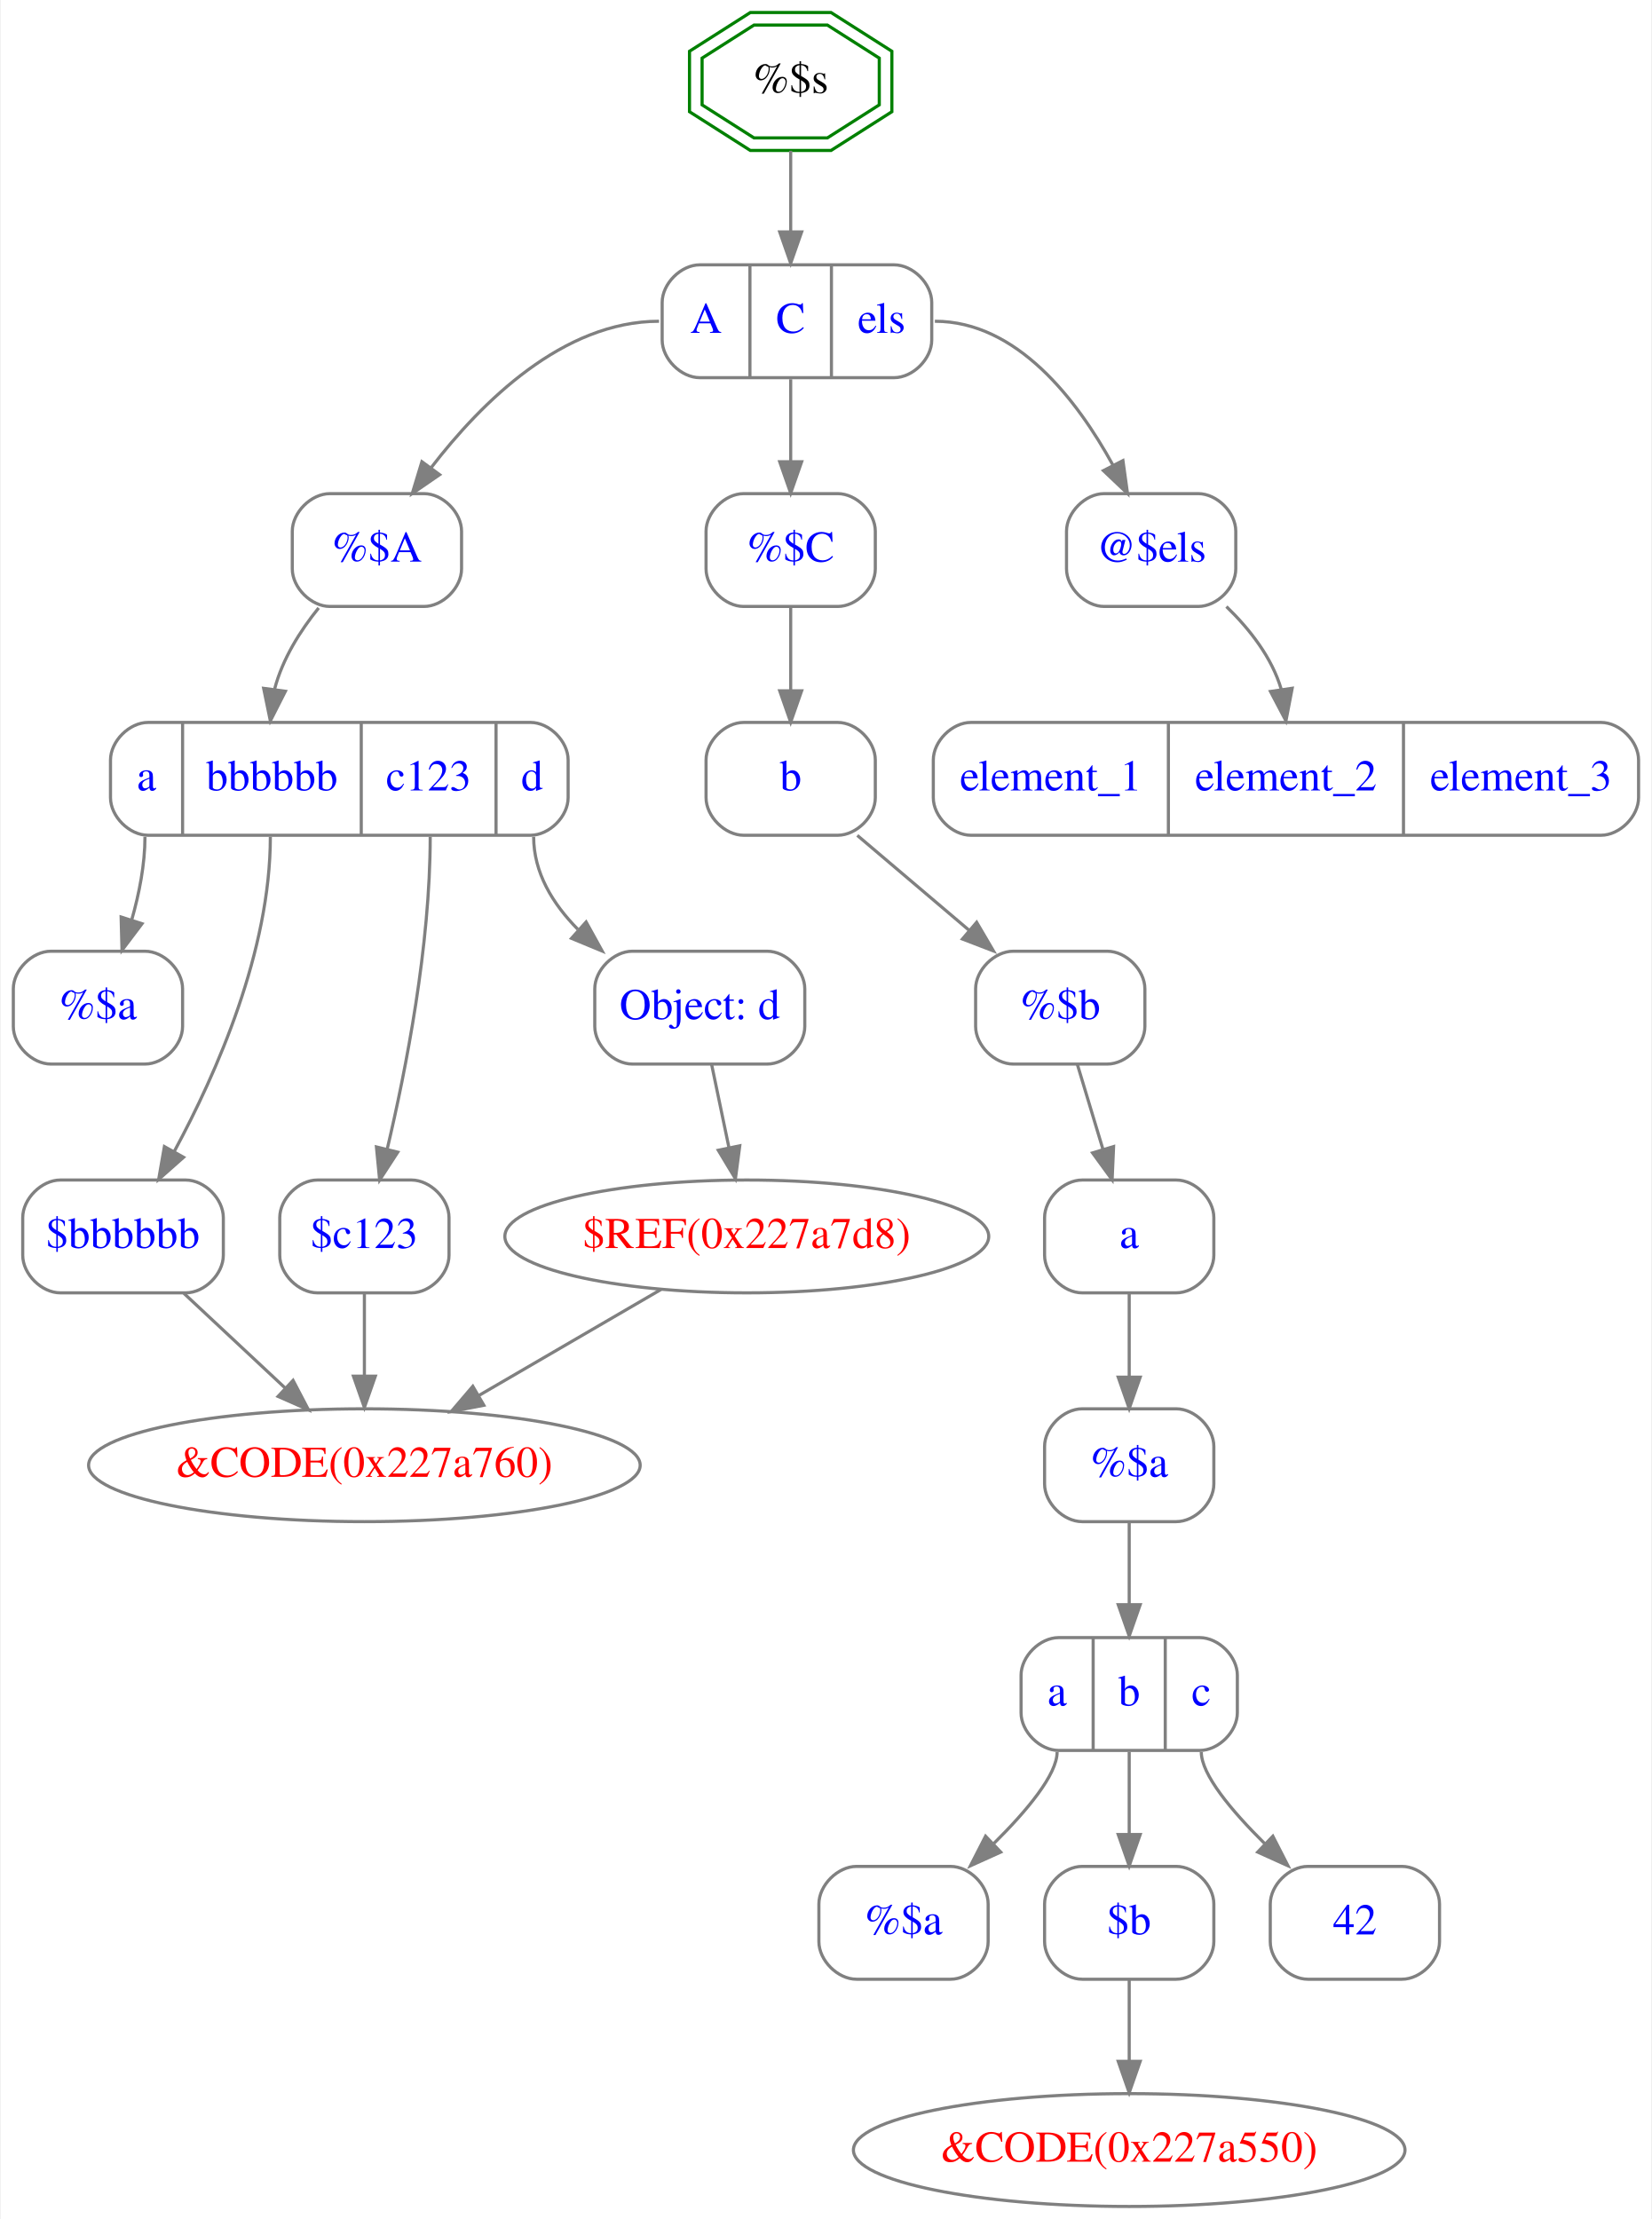
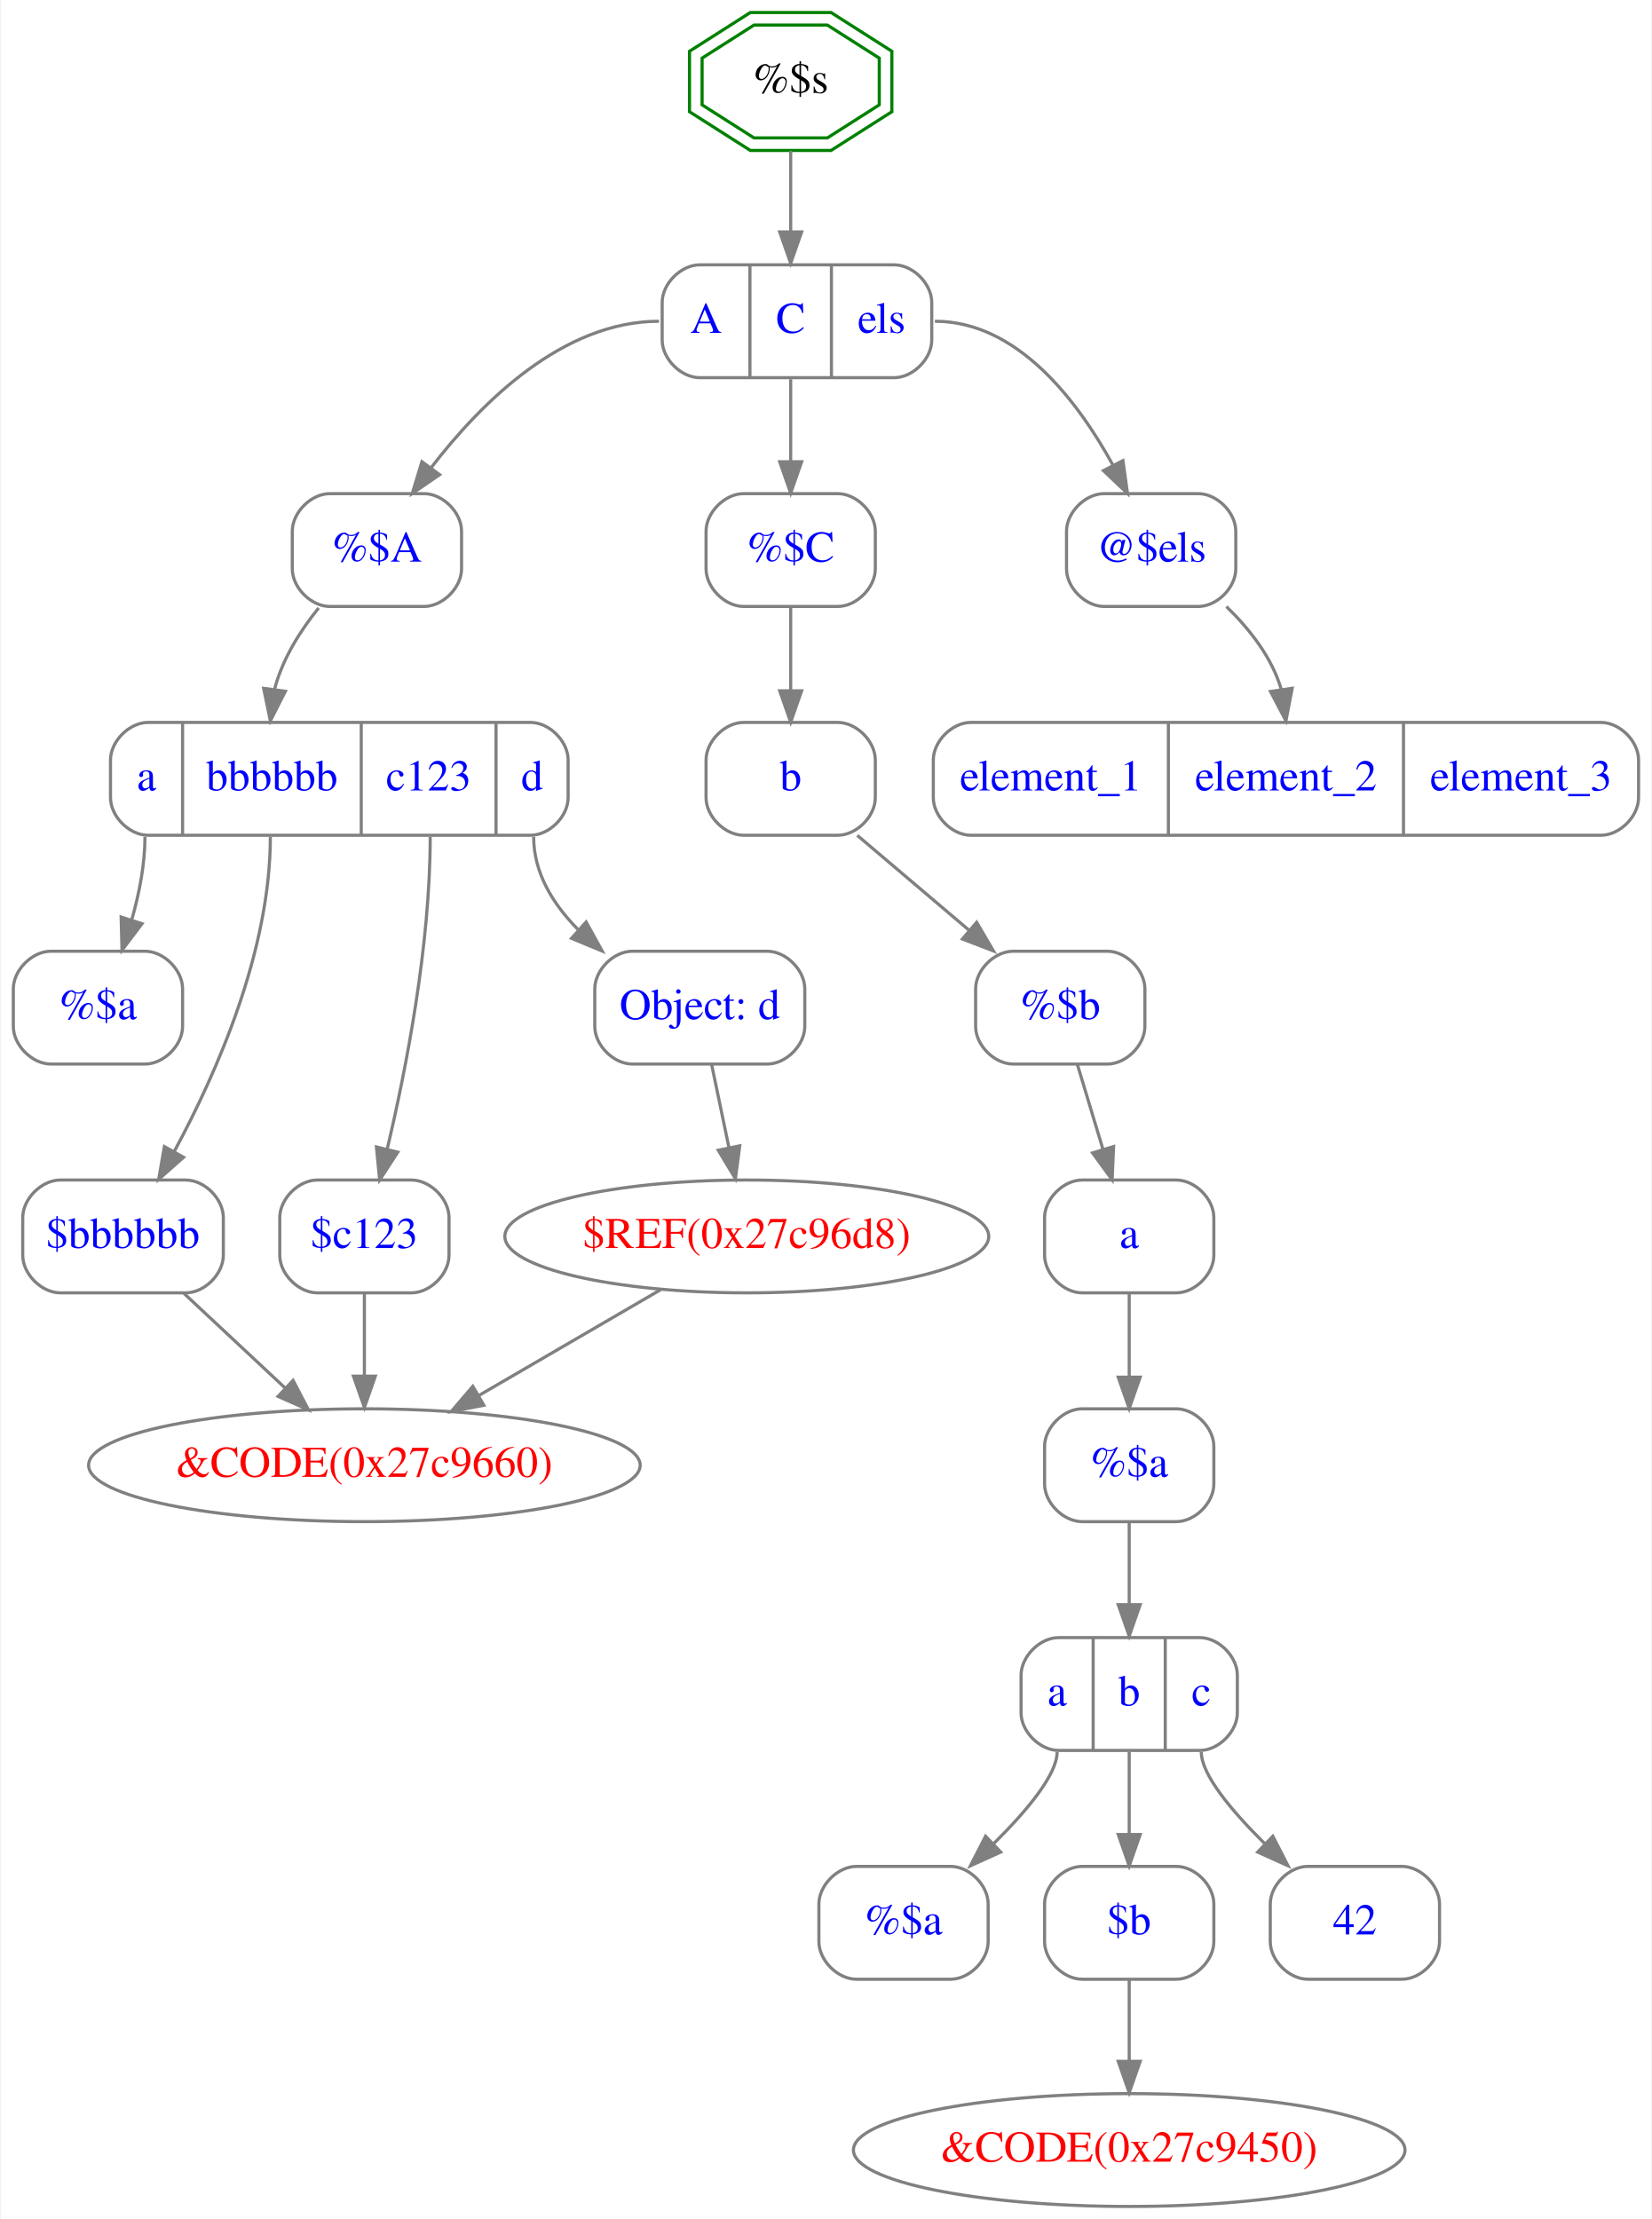
<svg xmlns="http://www.w3.org/2000/svg" width="527pt" height="708pt" viewBox="0.00 0.00 526.50 708.00">
  <g id="graph0" class="graph" transform="scale(1 1) rotate(0) translate(4 704)">
    <polygon fill="white" stroke="none" points="-4,4 -4,-704 522.5,-704 522.5,4 -4,4" />
    <g id="node1" class="node">
      <polygon fill="none" stroke="green" points="276.263,-670.544 276.263,-685.456 259.707,-696 236.293,-696 219.737,-685.456 219.737,-670.544 236.293,-660 259.707,-660 276.263,-670.544" />
      <polygon fill="none" stroke="green" points="280.28,-668.354 280.28,-687.646 260.882,-700 235.118,-700 215.72,-687.646 215.72,-668.354 235.118,-656 260.882,-656 280.28,-668.354" />
      <text text-anchor="middle" x="248" y="-674.3" font-family="Times,serif" font-size="14.00">%$s</text>
    </g>
    <g id="node2" class="node">
      <path fill="none" stroke="grey" d="M219,-583.5C219,-583.5 281,-583.5 281,-583.5 287,-583.5 293,-589.5 293,-595.5 293,-595.5 293,-607.5 293,-607.5 293,-613.5 287,-619.5 281,-619.5 281,-619.5 219,-619.5 219,-619.5 213,-619.5 207,-613.5 207,-607.5 207,-607.5 207,-595.5 207,-595.5 207,-589.5 213,-583.5 219,-583.5" />
      <text text-anchor="middle" x="221" y="-597.8" font-family="Times,serif" font-size="14.00" fill="blue">A</text>
      <polyline fill="none" stroke="grey" points="235,-583.5 235,-619.5 " />
      <text text-anchor="middle" x="248" y="-597.8" font-family="Times,serif" font-size="14.00" fill="blue">C</text>
      <polyline fill="none" stroke="grey" points="261,-583.5 261,-619.5 " />
      <text text-anchor="middle" x="277" y="-597.8" font-family="Times,serif" font-size="14.00" fill="blue">els</text>
    </g>
    <g id="edge1" class="edge">
      <path fill="none" stroke="grey" d="M248,-655.886C248,-648.163 248,-639.138 248,-630.263" />
      <polygon fill="grey" stroke="grey" points="251.5,-630 248,-620 244.5,-630 251.5,-630" />
    </g>
    <g id="node3" class="node">
      <path fill="none" stroke="grey" d="M101,-510.5C101,-510.5 131,-510.5 131,-510.5 137,-510.5 143,-516.5 143,-522.5 143,-522.5 143,-534.5 143,-534.5 143,-540.5 137,-546.5 131,-546.5 131,-546.5 101,-546.5 101,-546.5 95,-546.5 89,-540.5 89,-534.5 89,-534.5 89,-522.5 89,-522.5 89,-516.5 95,-510.5 101,-510.5" />
      <text text-anchor="middle" x="116" y="-524.8" font-family="Times,serif" font-size="14.00" fill="blue">%$A</text>
    </g>
    <g id="edge2" class="edge">
      <path fill="none" stroke="grey" d="M206,-601.5C175.409,-601.5 149.408,-575.747 133.335,-554.834" />
      <polygon fill="grey" stroke="grey" points="136,-552.549 127.271,-546.545 130.351,-556.682 136,-552.549" />
    </g>
    <g id="node11" class="node">
      <path fill="none" stroke="grey" d="M233,-510.5C233,-510.5 263,-510.5 263,-510.5 269,-510.5 275,-516.5 275,-522.5 275,-522.5 275,-534.5 275,-534.5 275,-540.5 269,-546.5 263,-546.5 263,-546.5 233,-546.5 233,-546.5 227,-546.5 221,-540.5 221,-534.5 221,-534.5 221,-522.5 221,-522.5 221,-516.5 227,-510.5 233,-510.5" />
      <text text-anchor="middle" x="248" y="-524.8" font-family="Times,serif" font-size="14.00" fill="blue">%$C</text>
    </g>
    <g id="edge12" class="edge">
      <path fill="none" stroke="grey" d="M248,-583C248,-574.484 248,-565.22 248,-556.787" />
      <polygon fill="grey" stroke="grey" points="251.5,-556.667 248,-546.667 244.5,-556.667 251.5,-556.667" />
    </g>
    <g id="node21" class="node">
      <path fill="none" stroke="grey" d="M348,-510.5C348,-510.5 378,-510.5 378,-510.5 384,-510.5 390,-516.5 390,-522.5 390,-522.5 390,-534.5 390,-534.5 390,-540.5 384,-546.5 378,-546.5 378,-546.5 348,-546.5 348,-546.5 342,-546.5 336,-540.5 336,-534.5 336,-534.5 336,-522.5 336,-522.5 336,-516.5 342,-510.5 348,-510.5" />
      <text text-anchor="middle" x="363" y="-524.8" font-family="Times,serif" font-size="14.00" fill="blue">@$els</text>
    </g>
    <g id="edge22" class="edge">
      <path fill="none" stroke="grey" d="M294,-601.5C320.163,-601.5 339.358,-576.43 350.767,-555.673" />
      <polygon fill="grey" stroke="grey" points="354,-557.039 355.458,-546.545 347.774,-553.839 354,-557.039" />
    </g>
    <g id="node4" class="node">
      <path fill="none" stroke="grey" d="M43,-437.5C43,-437.5 165,-437.5 165,-437.5 171,-437.5 177,-443.5 177,-449.5 177,-449.5 177,-461.5 177,-461.5 177,-467.5 171,-473.5 165,-473.5 165,-473.5 43,-473.5 43,-473.5 37,-473.5 31,-467.5 31,-461.5 31,-461.5 31,-449.5 31,-449.5 31,-443.5 37,-437.5 43,-437.5" />
      <text text-anchor="middle" x="42.5" y="-451.8" font-family="Times,serif" font-size="14.00" fill="blue">a</text>
      <polyline fill="none" stroke="grey" points="54,-437.5 54,-473.5 " />
      <text text-anchor="middle" x="82.5" y="-451.8" font-family="Times,serif" font-size="14.00" fill="blue">bbbbbb</text>
      <polyline fill="none" stroke="grey" points="111,-437.5 111,-473.5 " />
      <text text-anchor="middle" x="132.5" y="-451.8" font-family="Times,serif" font-size="14.00" fill="blue">c123</text>
      <polyline fill="none" stroke="grey" points="154,-437.5 154,-473.5 " />
      <text text-anchor="middle" x="165.5" y="-451.8" font-family="Times,serif" font-size="14.00" fill="blue">d</text>
    </g>
    <g id="edge3" class="edge">
      <path fill="none" stroke="grey" d="M97.408,-510.029C91.517,-502.73 85.883,-493.791 83.37,-484.195" />
      <polygon fill="grey" stroke="grey" points="86.8,-483.445 82,-474 79.863,-484.377 86.8,-483.445" />
    </g>
    <g id="node5" class="node">
      <path fill="none" stroke="grey" d="M12,-364.5C12,-364.5 42,-364.5 42,-364.5 48,-364.5 54,-370.5 54,-376.5 54,-376.5 54,-388.5 54,-388.5 54,-394.5 48,-400.5 42,-400.5 42,-400.5 12,-400.5 12,-400.5 6,-400.5 0,-394.5 0,-388.5 0,-388.5 0,-376.5 0,-376.5 0,-370.5 6,-364.5 12,-364.5" />
      <text text-anchor="middle" x="27" y="-378.8" font-family="Times,serif" font-size="14.00" fill="blue">%$a</text>
    </g>
    <g id="edge4" class="edge">
      <path fill="none" stroke="grey" d="M42,-437C42,-428.209 40.163,-418.897 37.776,-410.506" />
      <polygon fill="grey" stroke="grey" points="41.058,-409.279 34.676,-400.823 34.391,-411.414 41.058,-409.279" />
    </g>
    <g id="node6" class="node">
      <path fill="none" stroke="grey" d="M15,-291.5C15,-291.5 55,-291.5 55,-291.5 61,-291.5 67,-297.5 67,-303.5 67,-303.5 67,-315.5 67,-315.5 67,-321.5 61,-327.5 55,-327.5 55,-327.5 15,-327.5 15,-327.5 9,-327.5 3,-321.5 3,-315.5 3,-315.5 3,-303.5 3,-303.5 3,-297.5 9,-291.5 15,-291.5" />
      <text text-anchor="middle" x="35" y="-305.8" font-family="Times,serif" font-size="14.00" fill="blue">$bbbbbb</text>
    </g>
    <g id="edge5" class="edge">
      <path fill="none" stroke="grey" d="M82,-437C82,-400.601 64.928,-361.764 51.362,-336.649" />
      <polygon fill="grey" stroke="grey" points="54.311,-334.751 46.377,-327.729 48.2,-338.166 54.311,-334.751" />
    </g>
    <g id="node8" class="node">
      <path fill="none" stroke="grey" d="M97,-291.5C97,-291.5 127,-291.5 127,-291.5 133,-291.5 139,-297.5 139,-303.5 139,-303.5 139,-315.5 139,-315.5 139,-321.5 133,-327.5 127,-327.5 127,-327.5 97,-327.5 97,-327.5 91,-327.5 85,-321.5 85,-315.5 85,-315.5 85,-303.5 85,-303.5 85,-297.5 91,-291.5 97,-291.5" />
      <text text-anchor="middle" x="112" y="-305.8" font-family="Times,serif" font-size="14.00" fill="blue">$c123</text>
    </g>
    <g id="edge7" class="edge">
      <path fill="none" stroke="grey" d="M133,-437C133,-402.298 125.333,-362.981 119.264,-337.296" />
      <polygon fill="grey" stroke="grey" points="122.645,-336.387 116.871,-327.504 115.845,-338.049 122.645,-336.387" />
    </g>
    <g id="node9" class="node">
      <path fill="none" stroke="grey" d="M197.5,-364.5C197.5,-364.5 240.5,-364.5 240.5,-364.5 246.5,-364.5 252.5,-370.5 252.5,-376.5 252.5,-376.5 252.5,-388.5 252.5,-388.5 252.5,-394.5 246.5,-400.5 240.5,-400.5 240.5,-400.5 197.5,-400.5 197.5,-400.5 191.5,-400.5 185.5,-394.5 185.5,-388.5 185.5,-388.5 185.5,-376.5 185.5,-376.5 185.5,-370.5 191.5,-364.5 197.5,-364.5" />
      <text text-anchor="middle" x="219" y="-378.8" font-family="Times,serif" font-size="14.00" fill="blue">Object: d</text>
    </g>
    <g id="edge9" class="edge">
      <path fill="none" stroke="grey" d="M166,-437C166,-425.582 172.053,-415.656 180.068,-407.519" />
      <polygon fill="grey" stroke="grey" points="182.736,-409.829 187.863,-400.557 178.073,-404.608 182.736,-409.829" />
    </g>
    <g id="node7" class="node">
      <ellipse fill="none" stroke="grey" cx="112" cy="-236.5" rx="87.985" ry="18" />
-       <text text-anchor="middle" x="112" y="-232.8" font-family="Times,serif" font-size="14.00" fill="red">&amp;CODE(0x227a760)</text>
+       <text text-anchor="middle" x="112" y="-232.8" font-family="Times,serif" font-size="14.00" fill="red">&amp;CODE(0x27c9660)</text>
    </g>
    <g id="edge6" class="edge">
      <path fill="none" stroke="grey" d="M54.43,-291.331C64.253,-282.146 76.292,-270.889 86.817,-261.048" />
      <polygon fill="grey" stroke="grey" points="89.246,-263.569 94.159,-254.182 84.465,-258.456 89.246,-263.569" />
    </g>
    <g id="edge8" class="edge">
      <path fill="none" stroke="grey" d="M112,-291.331C112,-283.394 112,-273.909 112,-265.128" />
      <polygon fill="grey" stroke="grey" points="115.5,-264.918 112,-254.918 108.5,-264.918 115.5,-264.918" />
    </g>
    <g id="node10" class="node">
      <ellipse fill="none" stroke="grey" cx="234" cy="-309.5" rx="77.187" ry="18" />
-       <text text-anchor="middle" x="234" y="-305.8" font-family="Times,serif" font-size="14.00" fill="red">$REF(0x227a7d8)</text>
+       <text text-anchor="middle" x="234" y="-305.8" font-family="Times,serif" font-size="14.00" fill="red">$REF(0x27c96d8)</text>
    </g>
    <g id="edge10" class="edge">
      <path fill="none" stroke="grey" d="M222.785,-364.331C224.457,-356.307 226.458,-346.701 228.304,-337.839" />
      <polygon fill="grey" stroke="grey" points="231.758,-338.421 230.371,-327.918 224.905,-336.994 231.758,-338.421" />
    </g>
    <g id="edge11" class="edge">
      <path fill="none" stroke="grey" d="M206.621,-292.566C189.475,-282.588 167.175,-269.61 148.53,-258.759" />
      <polygon fill="grey" stroke="grey" points="150.113,-255.631 139.71,-253.626 146.592,-261.681 150.113,-255.631" />
    </g>
    <g id="node12" class="node">
      <path fill="none" stroke="grey" d="M233,-437.5C233,-437.5 263,-437.5 263,-437.5 269,-437.5 275,-443.5 275,-449.5 275,-449.5 275,-461.5 275,-461.5 275,-467.5 269,-473.5 263,-473.5 263,-473.5 233,-473.5 233,-473.5 227,-473.5 221,-467.5 221,-461.5 221,-461.5 221,-449.5 221,-449.5 221,-443.5 227,-437.5 233,-437.5" />
      <text text-anchor="middle" x="248" y="-451.8" font-family="Times,serif" font-size="14.00" fill="blue">b</text>
    </g>
    <g id="edge13" class="edge">
      <path fill="none" stroke="grey" d="M248,-510.455C248,-502.383 248,-492.676 248,-483.682" />
      <polygon fill="grey" stroke="grey" points="251.5,-483.59 248,-473.59 244.5,-483.59 251.5,-483.59" />
    </g>
    <g id="node13" class="node">
      <path fill="none" stroke="grey" d="M319,-364.5C319,-364.5 349,-364.5 349,-364.5 355,-364.5 361,-370.5 361,-376.5 361,-376.5 361,-388.5 361,-388.5 361,-394.5 355,-400.5 349,-400.5 349,-400.5 319,-400.5 319,-400.5 313,-400.5 307,-394.5 307,-388.5 307,-388.5 307,-376.5 307,-376.5 307,-370.5 313,-364.5 319,-364.5" />
      <text text-anchor="middle" x="334" y="-378.8" font-family="Times,serif" font-size="14.00" fill="blue">%$b</text>
    </g>
    <g id="edge14" class="edge">
      <path fill="none" stroke="grey" d="M269.258,-437.455C280.009,-428.33 293.219,-417.116 304.897,-407.204" />
      <polygon fill="grey" stroke="grey" points="307.329,-409.73 312.688,-400.59 302.799,-404.393 307.329,-409.73" />
    </g>
    <g id="node14" class="node">
      <path fill="none" stroke="grey" d="M341,-291.5C341,-291.5 371,-291.5 371,-291.5 377,-291.5 383,-297.5 383,-303.5 383,-303.5 383,-315.5 383,-315.5 383,-321.5 377,-327.5 371,-327.5 371,-327.5 341,-327.5 341,-327.5 335,-327.5 329,-321.5 329,-315.5 329,-315.5 329,-303.5 329,-303.5 329,-297.5 335,-291.5 341,-291.5" />
      <text text-anchor="middle" x="356" y="-305.8" font-family="Times,serif" font-size="14.00" fill="blue">a</text>
    </g>
    <g id="edge15" class="edge">
      <path fill="none" stroke="grey" d="M339.438,-364.455C341.897,-356.295 344.86,-346.465 347.595,-337.389" />
      <polygon fill="grey" stroke="grey" points="351.014,-338.175 350.548,-327.59 344.311,-336.155 351.014,-338.175" />
    </g>
    <g id="node15" class="node">
      <path fill="none" stroke="grey" d="M341,-218.5C341,-218.5 371,-218.5 371,-218.5 377,-218.5 383,-224.5 383,-230.5 383,-230.5 383,-242.5 383,-242.5 383,-248.5 377,-254.5 371,-254.5 371,-254.5 341,-254.5 341,-254.5 335,-254.5 329,-248.5 329,-242.5 329,-242.5 329,-230.5 329,-230.5 329,-224.5 335,-218.5 341,-218.5" />
      <text text-anchor="middle" x="356" y="-232.8" font-family="Times,serif" font-size="14.00" fill="blue">%$a</text>
    </g>
    <g id="edge16" class="edge">
      <path fill="none" stroke="grey" d="M356,-291.455C356,-283.383 356,-273.676 356,-264.682" />
      <polygon fill="grey" stroke="grey" points="359.5,-264.59 356,-254.59 352.5,-264.59 359.5,-264.59" />
    </g>
    <g id="node16" class="node">
      <path fill="none" stroke="grey" d="M333.5,-145.5C333.5,-145.5 378.5,-145.5 378.5,-145.5 384.5,-145.5 390.5,-151.5 390.5,-157.5 390.5,-157.5 390.5,-169.5 390.5,-169.5 390.5,-175.5 384.5,-181.5 378.5,-181.5 378.5,-181.5 333.5,-181.5 333.5,-181.5 327.5,-181.5 321.5,-175.5 321.5,-169.5 321.5,-169.5 321.5,-157.5 321.5,-157.5 321.5,-151.5 327.5,-145.5 333.5,-145.5" />
      <text text-anchor="middle" x="333" y="-159.8" font-family="Times,serif" font-size="14.00" fill="blue">a</text>
      <polyline fill="none" stroke="grey" points="344.5,-145.5 344.5,-181.5 " />
      <text text-anchor="middle" x="356" y="-159.8" font-family="Times,serif" font-size="14.00" fill="blue">b</text>
      <polyline fill="none" stroke="grey" points="367.5,-145.5 367.5,-181.5 " />
      <text text-anchor="middle" x="379" y="-159.8" font-family="Times,serif" font-size="14.00" fill="blue">c</text>
    </g>
    <g id="edge17" class="edge">
      <path fill="none" stroke="grey" d="M356,-218.333C356,-210.634 356,-201.336 356,-192.182" />
      <polygon fill="grey" stroke="grey" points="359.5,-192 356,-182 352.5,-192 359.5,-192" />
    </g>
    <g id="node17" class="node">
      <path fill="none" stroke="grey" d="M269,-72.5C269,-72.5 299,-72.5 299,-72.5 305,-72.5 311,-78.5 311,-84.5 311,-84.5 311,-96.5 311,-96.5 311,-102.5 305,-108.5 299,-108.5 299,-108.5 269,-108.5 269,-108.5 263,-108.5 257,-102.5 257,-96.5 257,-96.5 257,-84.5 257,-84.5 257,-78.5 263,-72.5 269,-72.5" />
      <text text-anchor="middle" x="284" y="-86.8" font-family="Times,serif" font-size="14.00" fill="blue">%$a</text>
    </g>
    <g id="edge18" class="edge">
      <path fill="none" stroke="grey" d="M333,-145C333,-137.815 323.463,-126.363 312.805,-115.806" />
      <polygon fill="grey" stroke="grey" points="315.004,-113.068 305.35,-108.705 310.176,-118.136 315.004,-113.068" />
    </g>
    <g id="node18" class="node">
      <path fill="none" stroke="grey" d="M341,-72.5C341,-72.5 371,-72.5 371,-72.5 377,-72.5 383,-78.5 383,-84.5 383,-84.5 383,-96.5 383,-96.5 383,-102.5 377,-108.5 371,-108.5 371,-108.5 341,-108.5 341,-108.5 335,-108.5 329,-102.5 329,-96.5 329,-96.5 329,-84.5 329,-84.5 329,-78.5 335,-72.5 341,-72.5" />
      <text text-anchor="middle" x="356" y="-86.8" font-family="Times,serif" font-size="14.00" fill="blue">$b</text>
    </g>
    <g id="edge19" class="edge">
      <path fill="none" stroke="grey" d="M356,-145C356,-136.484 356,-127.22 356,-118.787" />
      <polygon fill="grey" stroke="grey" points="359.5,-118.667 356,-108.667 352.5,-118.667 359.5,-118.667" />
    </g>
    <g id="node20" class="node">
      <path fill="none" stroke="grey" d="M413,-72.5C413,-72.5 443,-72.5 443,-72.5 449,-72.5 455,-78.5 455,-84.5 455,-84.5 455,-96.5 455,-96.5 455,-102.5 449,-108.5 443,-108.5 443,-108.5 413,-108.5 413,-108.5 407,-108.5 401,-102.5 401,-96.5 401,-96.5 401,-84.5 401,-84.5 401,-78.5 407,-72.5 413,-72.5" />
      <text text-anchor="middle" x="428" y="-86.8" font-family="Times,serif" font-size="14.00" fill="blue">42</text>
    </g>
    <g id="edge21" class="edge">
      <path fill="none" stroke="grey" d="M379,-145C379,-137.815 388.537,-126.363 399.195,-115.806" />
      <polygon fill="grey" stroke="grey" points="401.824,-118.136 406.65,-108.705 396.996,-113.068 401.824,-118.136" />
    </g>
    <g id="node19" class="node">
      <ellipse fill="none" stroke="grey" cx="356" cy="-18" rx="87.985" ry="18" />
-       <text text-anchor="middle" x="356" y="-14.3" font-family="Times,serif" font-size="14.00" fill="red">&amp;CODE(0x227a550)</text>
+       <text text-anchor="middle" x="356" y="-14.3" font-family="Times,serif" font-size="14.00" fill="red">&amp;CODE(0x27c9450)</text>
    </g>
    <g id="edge20" class="edge">
      <path fill="none" stroke="grey" d="M356,-72.457C356,-64.575 356,-55.157 356,-46.437" />
      <polygon fill="grey" stroke="grey" points="359.5,-46.297 356,-36.297 352.5,-46.297 359.5,-46.297" />
    </g>
    <g id="node22" class="node">
      <path fill="none" stroke="grey" d="M305.5,-437.5C305.5,-437.5 506.5,-437.5 506.5,-437.5 512.5,-437.5 518.5,-443.5 518.5,-449.5 518.5,-449.5 518.5,-461.5 518.5,-461.5 518.5,-467.5 512.5,-473.5 506.5,-473.5 506.5,-473.5 305.5,-473.5 305.5,-473.5 299.5,-473.5 293.5,-467.5 293.5,-461.5 293.5,-461.5 293.5,-449.5 293.5,-449.5 293.5,-443.5 299.5,-437.5 305.5,-437.5" />
      <text text-anchor="middle" x="331" y="-451.8" font-family="Times,serif" font-size="14.00" fill="blue">element_1</text>
      <polyline fill="none" stroke="grey" points="368.5,-437.5 368.5,-473.5 " />
      <text text-anchor="middle" x="406" y="-451.8" font-family="Times,serif" font-size="14.00" fill="blue">element_2</text>
      <polyline fill="none" stroke="grey" points="443.5,-437.5 443.5,-473.5 " />
      <text text-anchor="middle" x="481" y="-451.8" font-family="Times,serif" font-size="14.00" fill="blue">element_3</text>
    </g>
    <g id="edge23" class="edge">
      <path fill="none" stroke="grey" d="M387.014,-510.461C394.479,-503.225 401.533,-494.184 404.512,-484.041" />
      <polygon fill="grey" stroke="grey" points="407.996,-484.405 406,-474 401.072,-483.379 407.996,-484.405" />
    </g>
  </g>
</svg>
